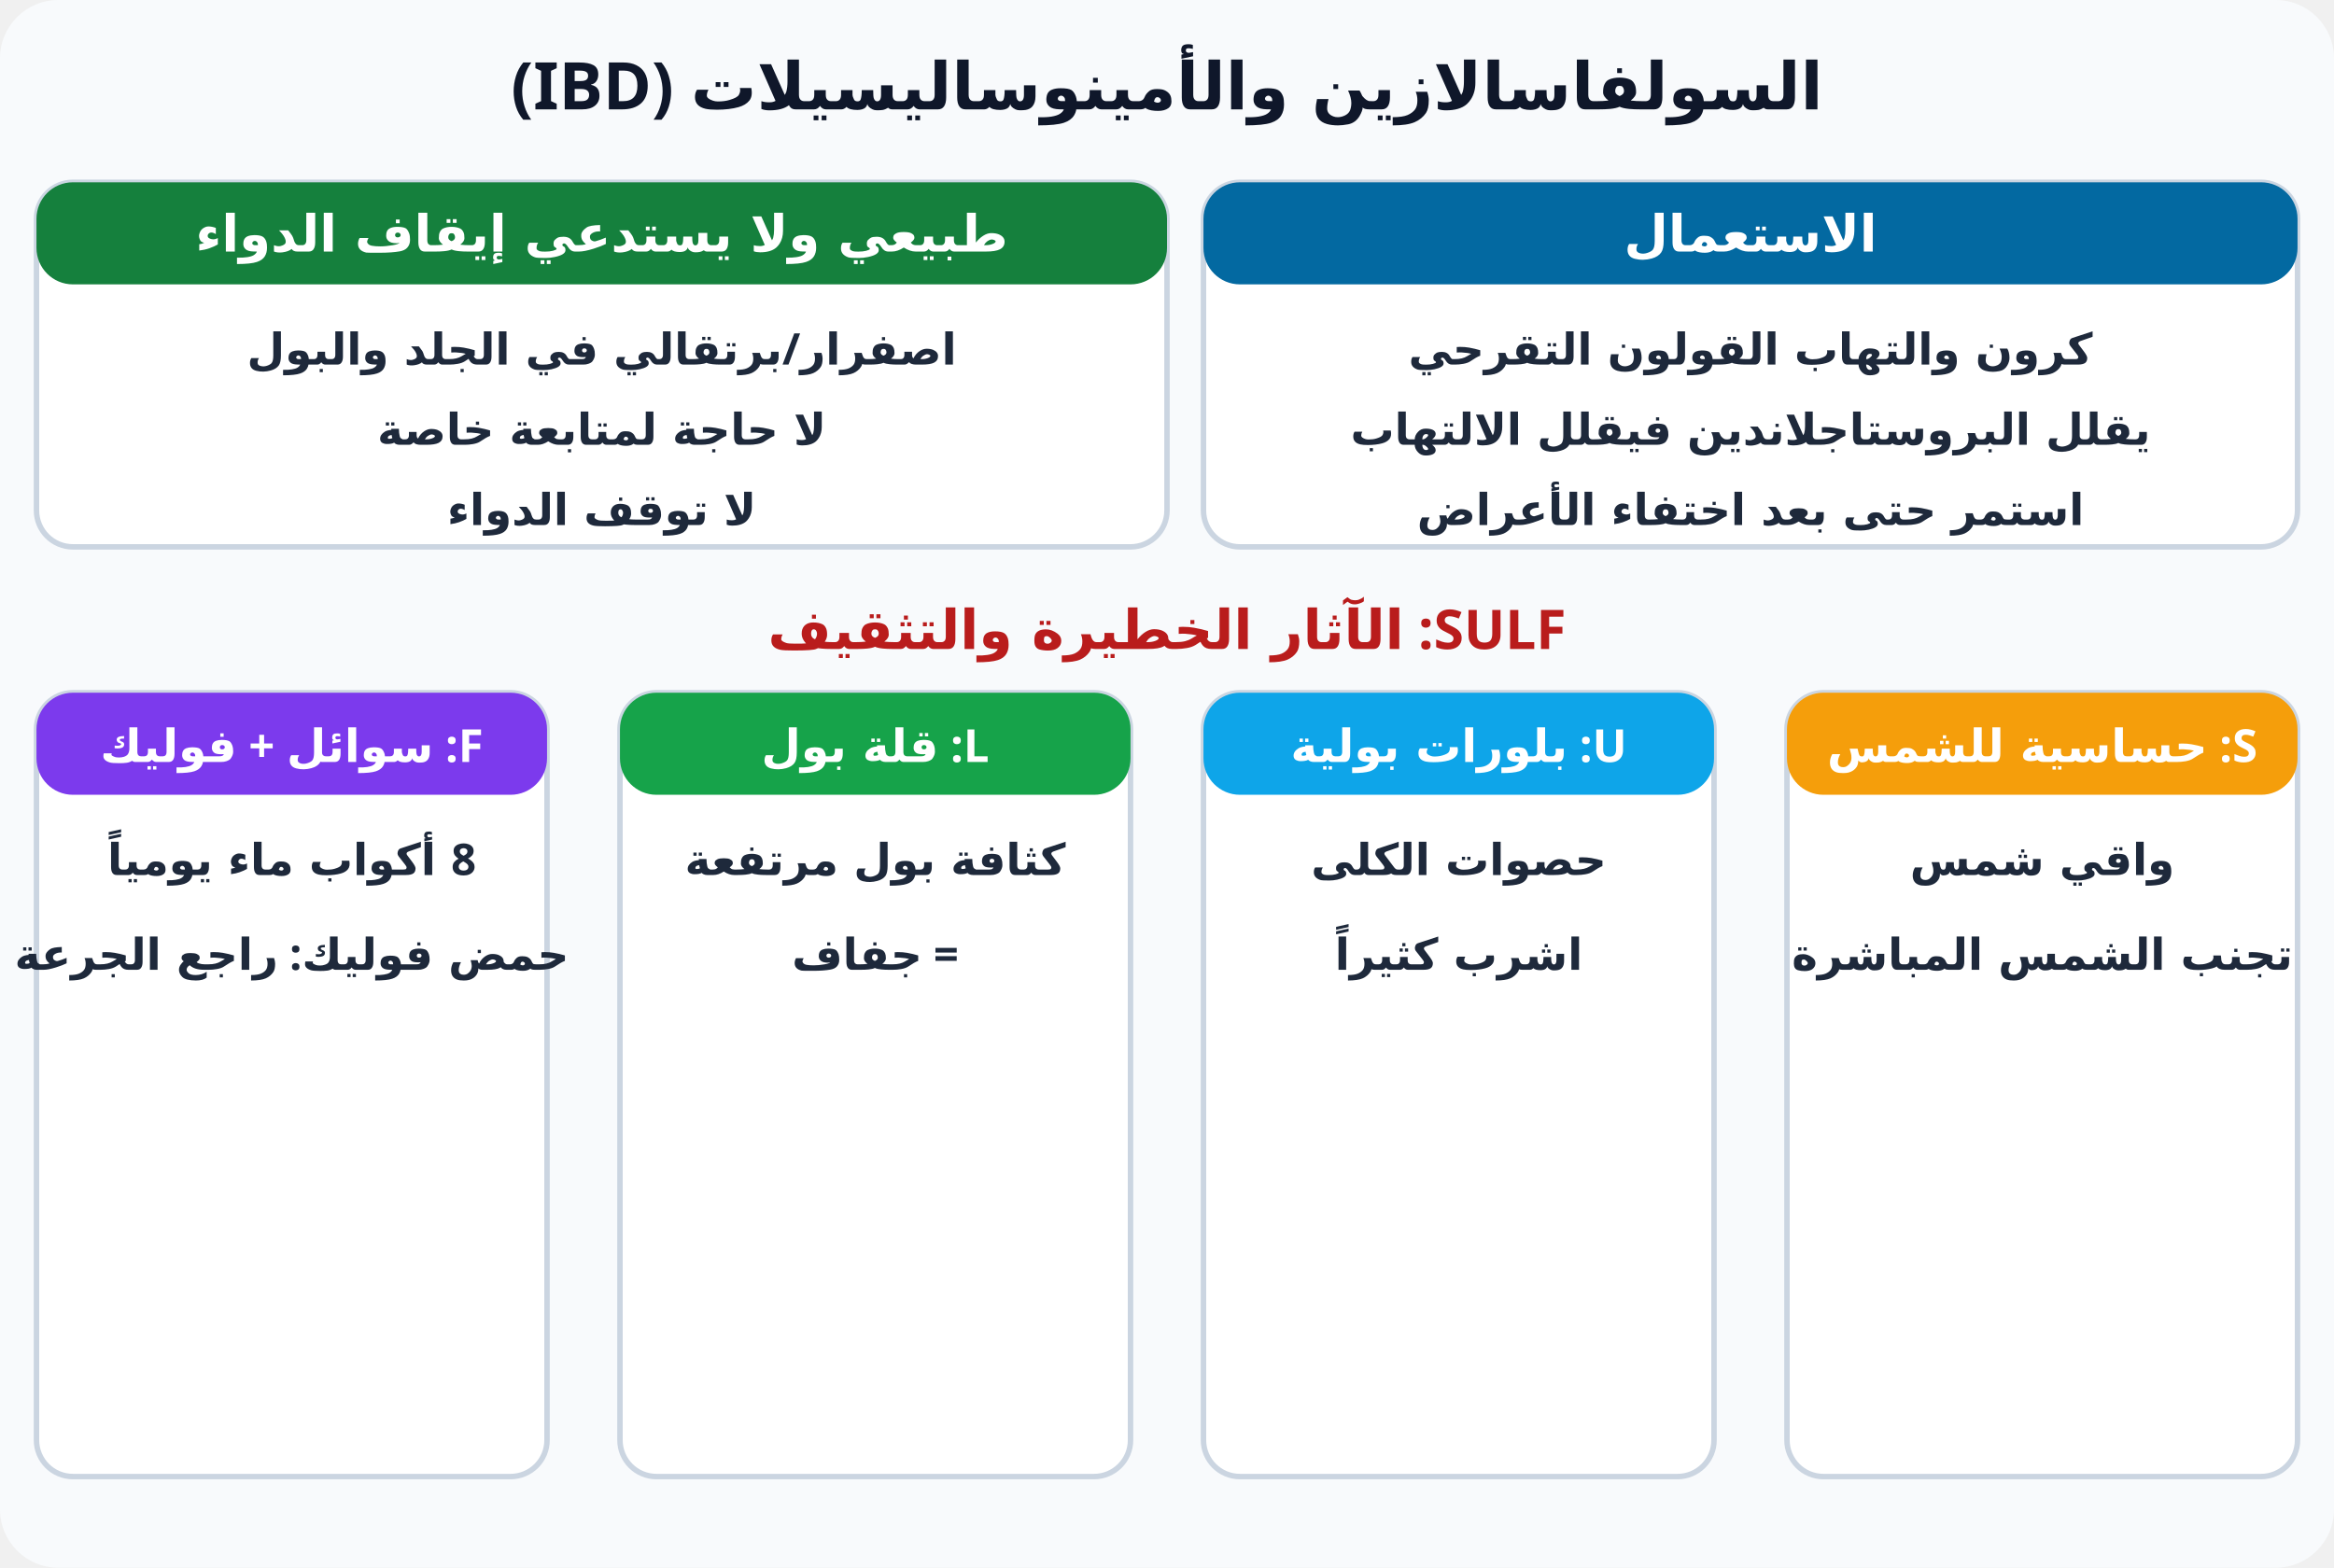
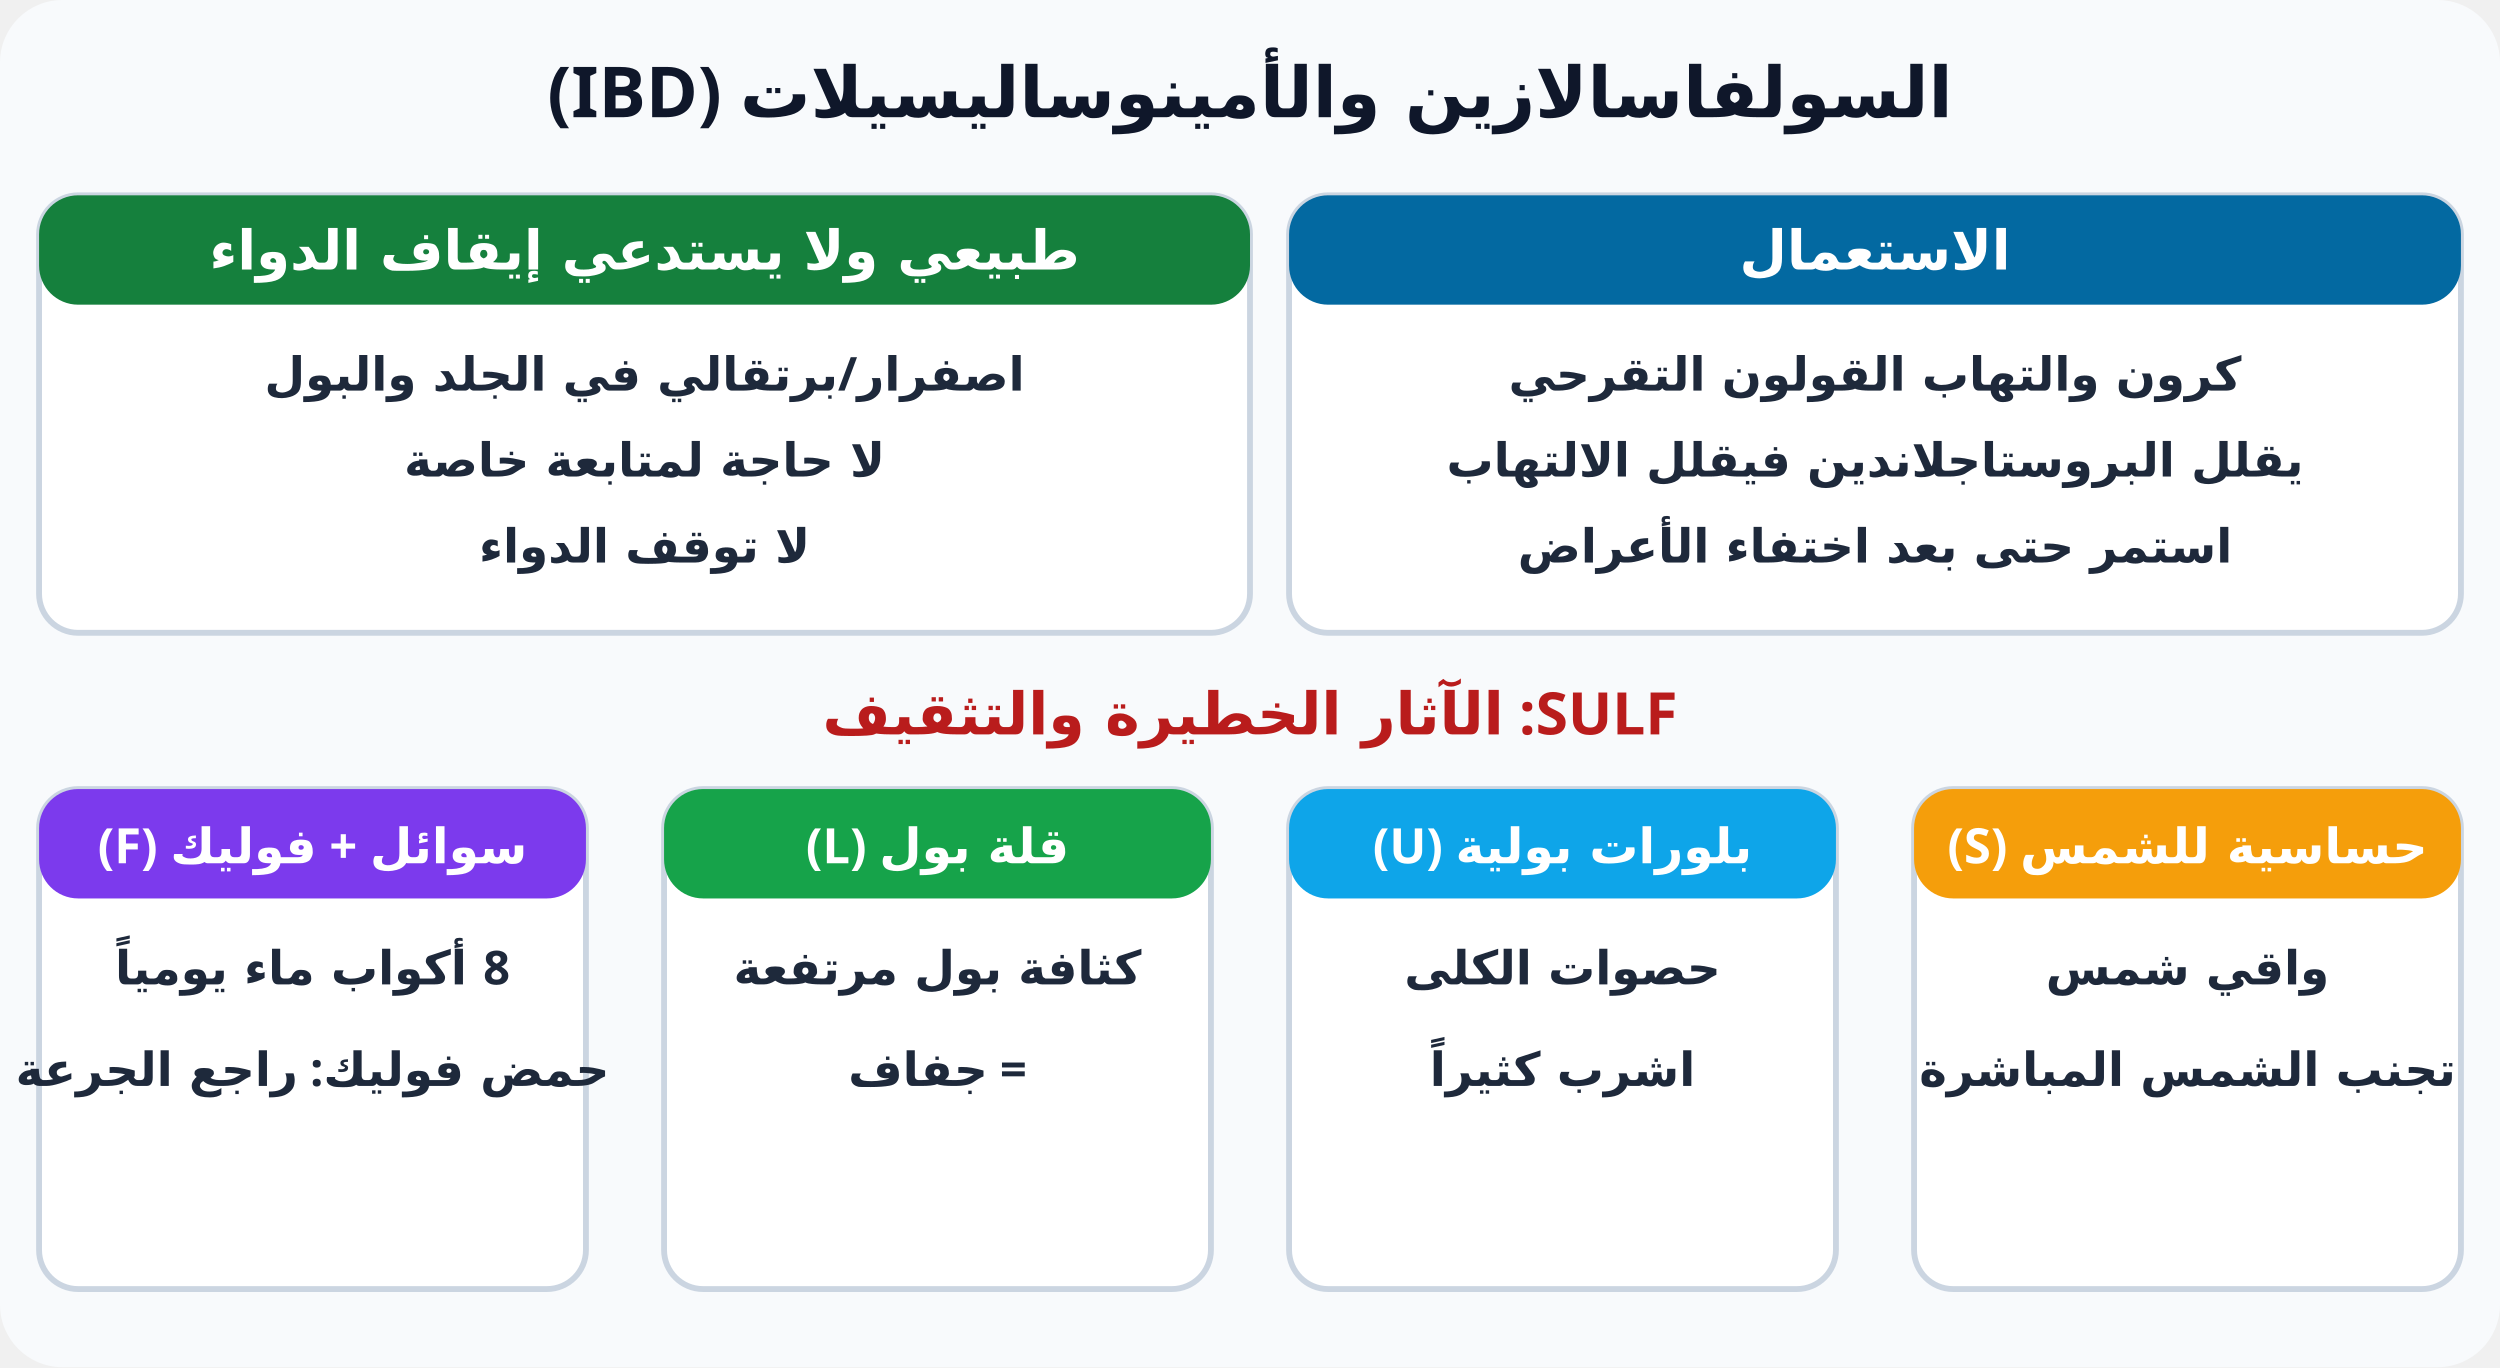
- <svg xmlns="http://www.w3.org/2000/svg" viewBox="0 0 640 430" font-family="Cairo, Tahoma, sans-serif" direction="rtl">
+ <svg xmlns="http://www.w3.org/2000/svg" viewBox="0 0 640 350" font-family="Cairo, Tahoma, sans-serif" direction="rtl">
  <defs>
    <marker id="ar" markerWidth="8" markerHeight="8" refX="6" refY="4" orient="auto">
      <path d="M0,0 L8,4 L0,8 z" fill="#64748b" />
    </marker>
  </defs>
-   <rect width="640" height="430" rx="16" fill="#f8fafc" />
+   <rect width="640" height="350" rx="16" fill="#f8fafc" />
  <text x="320.0" y="30" text-anchor="middle" font-size="18" font-weight="800" fill="#0f172a">السولفاسالازين والأمينوساليسيلات (IBD)</text>
-   <rect x="330" y="50" width="300" height="100" rx="10" fill="#ffffff" stroke="#cbd5e1" stroke-width="1.5" />
+   <rect x="330" y="50" width="300" height="112" rx="10" fill="#ffffff" stroke="#cbd5e1" stroke-width="1.5" />
  <rect x="330" y="50" width="300" height="28" rx="10" fill="#0369a1" />
  <text x="480.0" y="69" text-anchor="middle" font-size="14" font-weight="800" fill="#ffffff">الاستعمال</text>
  <text x="480.0" y="100" text-anchor="middle" font-size="12" font-weight="600" fill="#1e293b">كرون والتهاب القولون التقرحي</text>
  <text x="480.0" y="122" text-anchor="middle" font-size="12" font-weight="600" fill="#1e293b">يقلل البروستاجلاندين فيقلل الالتهاب</text>
  <text x="480.0" y="144" text-anchor="middle" font-size="12" font-weight="600" fill="#1e293b">استمر حتى بعد اختفاء الأعراض</text>
-   <rect x="10" y="50" width="310" height="100" rx="10" fill="#ffffff" stroke="#cbd5e1" stroke-width="1.5" />
+   <rect x="10" y="50" width="310" height="112" rx="10" fill="#ffffff" stroke="#cbd5e1" stroke-width="1.5" />
  <rect x="10" y="50" width="310" height="28" rx="10" fill="#15803d" />
  <text x="165.0" y="69" text-anchor="middle" font-size="14" font-weight="800" fill="#ffffff">طبيعي ولا يستدعي إيقاف الدواء</text>
  <text x="165.0" y="100" text-anchor="middle" font-size="12" font-weight="600" fill="#1e293b">اصفرار/برتقالي في الجلد والبول</text>
  <text x="165.0" y="122" text-anchor="middle" font-size="12" font-weight="600" fill="#1e293b">لا حاجة لمتابعة خاصة</text>
  <text x="165.0" y="144" text-anchor="middle" font-size="12" font-weight="600" fill="#1e293b">لا توقف الدواء</text>
-   <text x="320" y="178" text-anchor="middle" font-size="15" font-weight="800" fill="#b91c1c">SULF: الآثار الخطيرة والتثقيف</text>
-   <rect x="490" y="190" width="140" height="215" rx="10" fill="#ffffff" stroke="#cbd5e1" stroke-width="1.5" />
-   <rect x="490" y="190" width="140" height="28" rx="10" fill="#f59e0b" />
-   <text x="560.0" y="209" text-anchor="middle" font-size="12.5" font-weight="800" fill="#ffffff">S: حساسية للشمس</text>
-   <text x="560.0" y="240" text-anchor="middle" font-size="12" font-weight="600" fill="#1e293b">واقي شمس</text>
-   <text x="560.0" y="266" text-anchor="middle" font-size="12" font-weight="600" fill="#1e293b">تجنب الشمس المباشرة</text>
-   <rect x="330" y="190" width="140" height="215" rx="10" fill="#ffffff" stroke="#cbd5e1" stroke-width="1.5" />
-   <rect x="330" y="190" width="140" height="28" rx="10" fill="#0ea5e9" />
-   <text x="400.0" y="209" text-anchor="middle" font-size="12.5" font-weight="800" fill="#ffffff">U: بلورات بولية</text>
-   <text x="400.0" y="240" text-anchor="middle" font-size="12" font-weight="600" fill="#1e293b">حصوات الكلى</text>
-   <text x="400.0" y="266" text-anchor="middle" font-size="12" font-weight="600" fill="#1e293b">اشرب كثيراً</text>
-   <rect x="170" y="190" width="140" height="215" rx="10" fill="#ffffff" stroke="#cbd5e1" stroke-width="1.5" />
-   <rect x="170" y="190" width="140" height="28" rx="10" fill="#16a34a" />
-   <text x="240.0" y="209" text-anchor="middle" font-size="12.5" font-weight="800" fill="#ffffff">L: قلة بول</text>
-   <text x="240.0" y="240" text-anchor="middle" font-size="12" font-weight="600" fill="#1e293b">كثافة بول مرتفعة</text>
-   <text x="240.0" y="266" text-anchor="middle" font-size="12" font-weight="600" fill="#1e293b">= جفاف</text>
-   <rect x="10" y="190" width="140" height="215" rx="10" fill="#ffffff" stroke="#cbd5e1" stroke-width="1.5" />
-   <rect x="10" y="190" width="140" height="28" rx="10" fill="#7c3aed" />
-   <text x="80.0" y="209" text-anchor="middle" font-size="12.5" font-weight="800" fill="#ffffff">F: سوائل + فوليك</text>
-   <text x="80.0" y="240" text-anchor="middle" font-size="12" font-weight="600" fill="#1e293b">8 أكواب ماء يومياً</text>
-   <text x="80.0" y="266" text-anchor="middle" font-size="12" font-weight="600" fill="#1e293b">حمض فوليك: راجع الجرعة</text>
+   <text x="320" y="188" text-anchor="middle" font-size="15" font-weight="800" fill="#b91c1c">SULF: الآثار الخطيرة والتثقيف</text>
+   <rect x="490" y="202" width="140" height="128" rx="10" fill="#ffffff" stroke="#cbd5e1" stroke-width="1.5" />
+   <rect x="490" y="202" width="140" height="28" rx="10" fill="#f59e0b" />
+   <text x="560.0" y="221" text-anchor="middle" font-size="12.5" font-weight="800" fill="#ffffff">حساسية للشمس (S)</text>
+   <text x="560.0" y="252" text-anchor="middle" font-size="12" font-weight="600" fill="#1e293b">واقي شمس</text>
+   <text x="560.0" y="278" text-anchor="middle" font-size="12" font-weight="600" fill="#1e293b">تجنب الشمس المباشرة</text>
+   <rect x="330" y="202" width="140" height="128" rx="10" fill="#ffffff" stroke="#cbd5e1" stroke-width="1.5" />
+   <rect x="330" y="202" width="140" height="28" rx="10" fill="#0ea5e9" />
+   <text x="400.0" y="221" text-anchor="middle" font-size="12.5" font-weight="800" fill="#ffffff">بلورات بولية (U)</text>
+   <text x="400.0" y="252" text-anchor="middle" font-size="12" font-weight="600" fill="#1e293b">حصوات الكلى</text>
+   <text x="400.0" y="278" text-anchor="middle" font-size="12" font-weight="600" fill="#1e293b">اشرب كثيراً</text>
+   <rect x="170" y="202" width="140" height="128" rx="10" fill="#ffffff" stroke="#cbd5e1" stroke-width="1.5" />
+   <rect x="170" y="202" width="140" height="28" rx="10" fill="#16a34a" />
+   <text x="240.0" y="221" text-anchor="middle" font-size="12.5" font-weight="800" fill="#ffffff">قلة بول (L)</text>
+   <text x="240.0" y="252" text-anchor="middle" font-size="12" font-weight="600" fill="#1e293b">كثافة بول مرتفعة</text>
+   <text x="240.0" y="278" text-anchor="middle" font-size="12" font-weight="600" fill="#1e293b">= جفاف</text>
+   <rect x="10" y="202" width="140" height="128" rx="10" fill="#ffffff" stroke="#cbd5e1" stroke-width="1.5" />
+   <rect x="10" y="202" width="140" height="28" rx="10" fill="#7c3aed" />
+   <text x="80.0" y="221" text-anchor="middle" font-size="12.5" font-weight="800" fill="#ffffff">سوائل + فوليك (F)</text>
+   <text x="80.0" y="252" text-anchor="middle" font-size="12" font-weight="600" fill="#1e293b">8 أكواب ماء يومياً</text>
+   <text x="80.0" y="278" text-anchor="middle" font-size="12" font-weight="600" fill="#1e293b">حمض فوليك: راجع الجرعة</text>
</svg>
